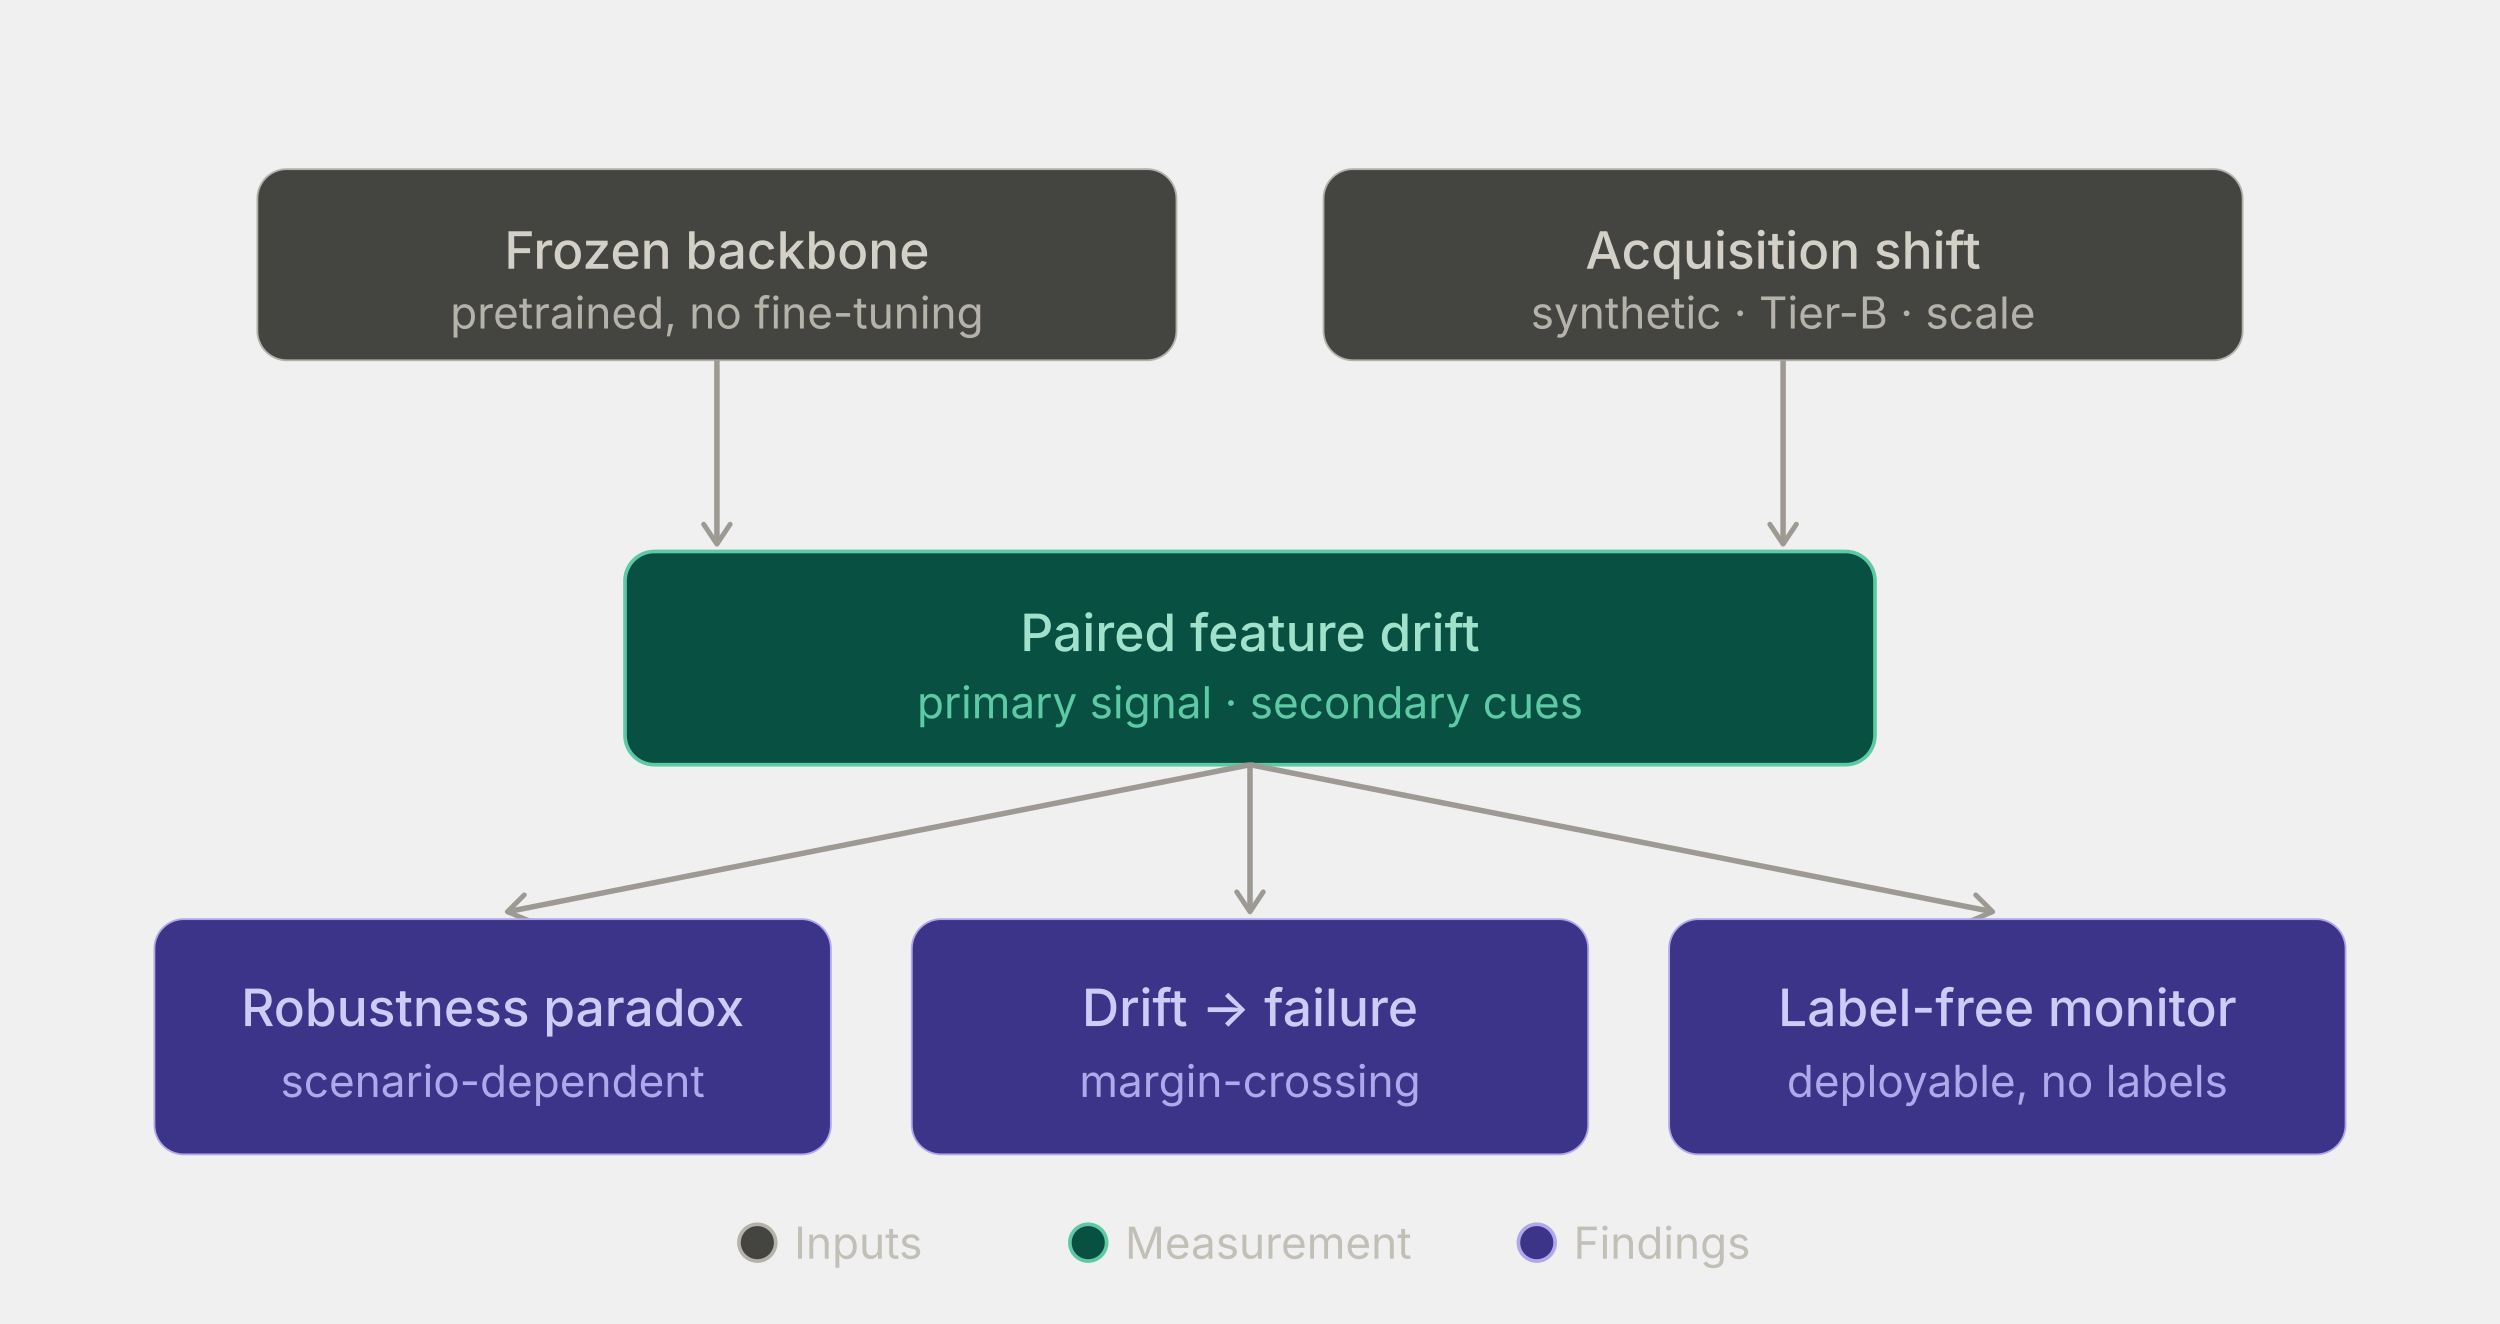
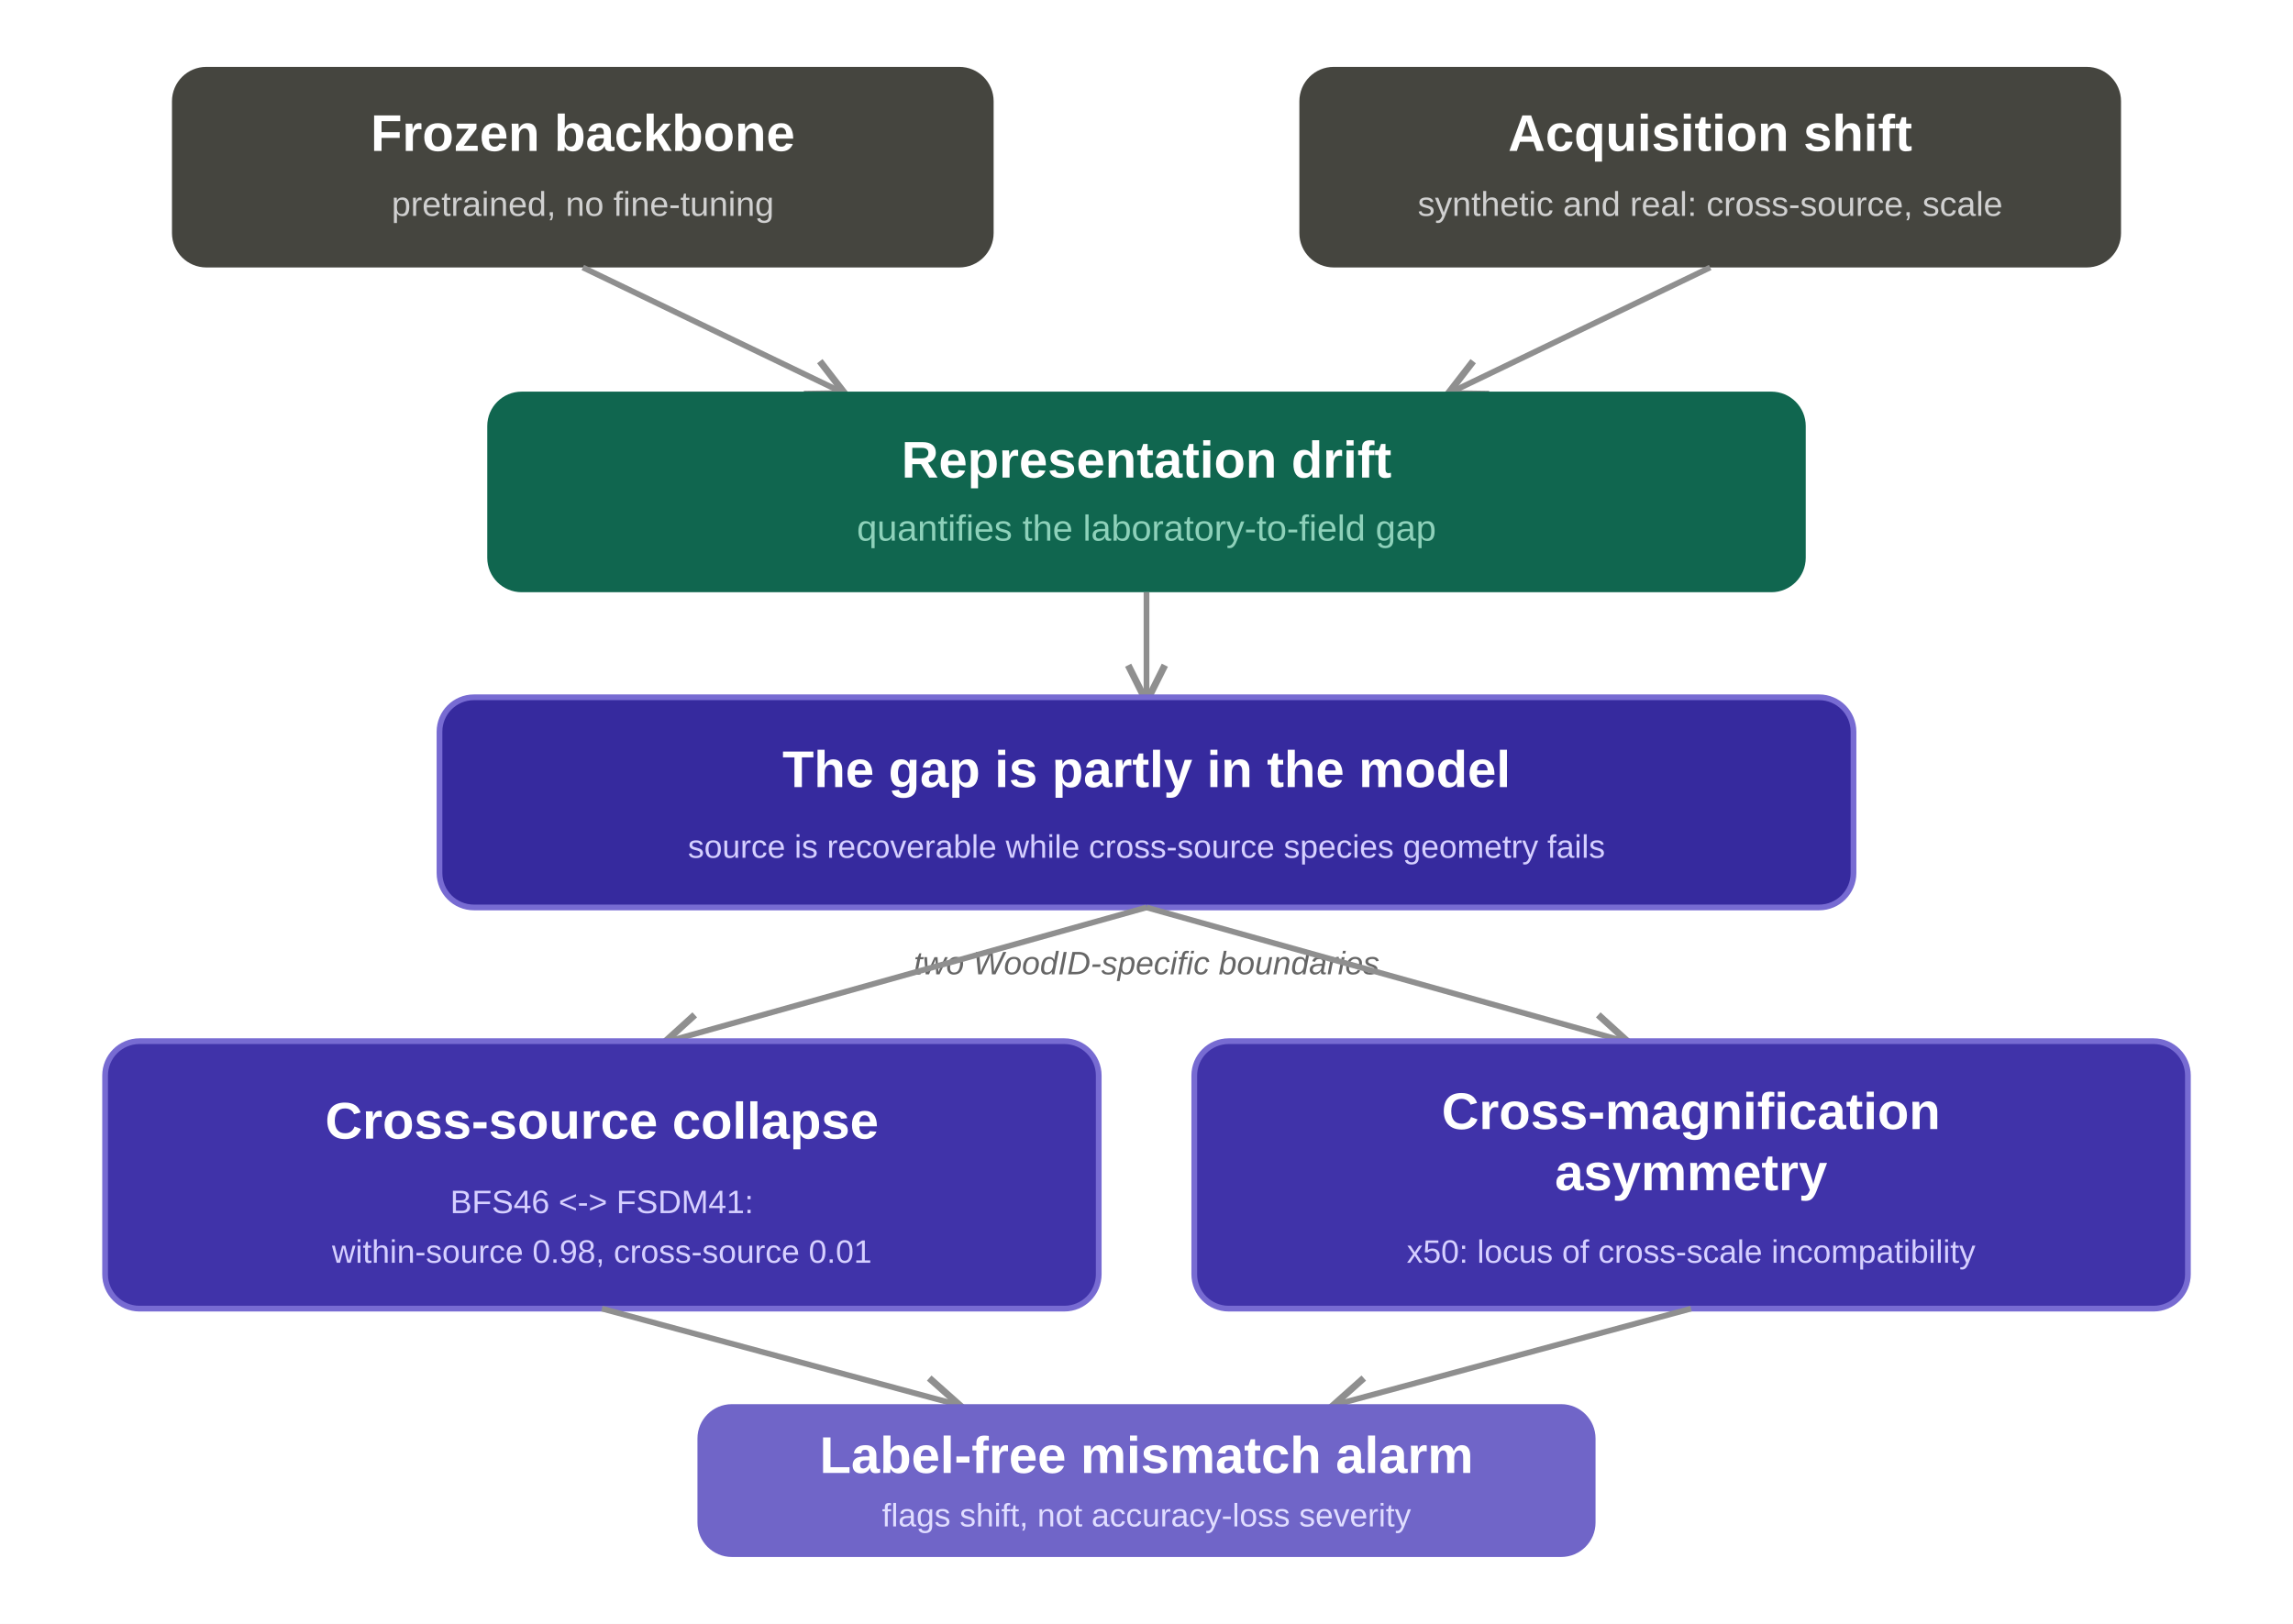
- <svg xmlns="http://www.w3.org/2000/svg" width="100%" viewBox="0 0 680 360" role="img" style="">
+ <svg xmlns="http://www.w3.org/2000/svg" width="1200" height="850" viewBox="0 0 1200 850" role="img">
  <defs>
-     <marker id="arrow" viewBox="0 0 10 10" refX="8" refY="5" markerWidth="6" markerHeight="6" orient="auto-start-reverse">
-       <path d="M2 1L8 5L2 9" fill="none" stroke="context-stroke" stroke-width="1.5" stroke-linecap="round" stroke-linejoin="round" />
+     <marker id="arrow" viewBox="0 0 10 10" refX="8" refY="5" markerWidth="8" markerHeight="8" orient="auto">
+       <path d="M1 1 L9 5 L1 9" fill="none" stroke="#8f8f8f" stroke-width="1.5" />
    </marker>
+     <style>
+       text { font-family: Arial, Helvetica, sans-serif; text-anchor: middle; }
+       .title { fill: #ffffff; font-size: 27px; font-weight: 700; }
+       .sub { fill: #d0d0d0; font-size: 18px; }
+       .finding-sub { fill: #d6d0ff; font-size: 17px; }
+       .arrow { fill: none; stroke: #8f8f8f; stroke-width: 3; marker-end: url(#arrow); }
+     </style>
  </defs>
-   <g style="fill:rgb(0, 0, 0);stroke:none;color:rgb(255, 255, 255);stroke-width:1px;stroke-linecap:butt;stroke-linejoin:miter;opacity:1;font-family:&quot;Anthropic Sans&quot;, -apple-system, BlinkMacSystemFont, &quot;Segoe UI&quot;, sans-serif;font-size:16px;font-weight:400;text-anchor:start;dominant-baseline:auto">
-     <rect x="70" y="46" width="250" height="52" rx="8" stroke-width="0.5" style="fill:rgb(68, 68, 65);stroke:rgb(180, 178, 169);color:rgb(255, 255, 255);stroke-width:0.5px;stroke-linecap:butt;stroke-linejoin:miter;opacity:1;font-family:&quot;Anthropic Sans&quot;, -apple-system, BlinkMacSystemFont, &quot;Segoe UI&quot;, sans-serif;font-size:16px;font-weight:400;text-anchor:start;dominant-baseline:auto" />
-     <text x="195" y="68" text-anchor="middle" dominant-baseline="central" style="fill:rgb(211, 209, 199);stroke:none;color:rgb(255, 255, 255);stroke-width:1px;stroke-linecap:butt;stroke-linejoin:miter;opacity:1;font-family:&quot;Anthropic Sans&quot;, -apple-system, BlinkMacSystemFont, &quot;Segoe UI&quot;, sans-serif;font-size:14px;font-weight:500;text-anchor:middle;dominant-baseline:central">Frozen backbone</text>
-     <text x="195" y="85" text-anchor="middle" dominant-baseline="central" style="fill:rgb(180, 178, 169);stroke:none;color:rgb(255, 255, 255);stroke-width:1px;stroke-linecap:butt;stroke-linejoin:miter;opacity:1;font-family:&quot;Anthropic Sans&quot;, -apple-system, BlinkMacSystemFont, &quot;Segoe UI&quot;, sans-serif;font-size:12px;font-weight:400;text-anchor:middle;dominant-baseline:central">pretrained, no fine-tuning</text>
-   </g>
-   <g style="fill:rgb(0, 0, 0);stroke:none;color:rgb(255, 255, 255);stroke-width:1px;stroke-linecap:butt;stroke-linejoin:miter;opacity:1;font-family:&quot;Anthropic Sans&quot;, -apple-system, BlinkMacSystemFont, &quot;Segoe UI&quot;, sans-serif;font-size:16px;font-weight:400;text-anchor:start;dominant-baseline:auto">
-     <rect x="360" y="46" width="250" height="52" rx="8" stroke-width="0.5" style="fill:rgb(68, 68, 65);stroke:rgb(180, 178, 169);color:rgb(255, 255, 255);stroke-width:0.5px;stroke-linecap:butt;stroke-linejoin:miter;opacity:1;font-family:&quot;Anthropic Sans&quot;, -apple-system, BlinkMacSystemFont, &quot;Segoe UI&quot;, sans-serif;font-size:16px;font-weight:400;text-anchor:start;dominant-baseline:auto" />
-     <text x="485" y="68" text-anchor="middle" dominant-baseline="central" style="fill:rgb(211, 209, 199);stroke:none;color:rgb(255, 255, 255);stroke-width:1px;stroke-linecap:butt;stroke-linejoin:miter;opacity:1;font-family:&quot;Anthropic Sans&quot;, -apple-system, BlinkMacSystemFont, &quot;Segoe UI&quot;, sans-serif;font-size:14px;font-weight:500;text-anchor:middle;dominant-baseline:central">Acquisition shift</text>
-     <text x="485" y="85" text-anchor="middle" dominant-baseline="central" style="fill:rgb(180, 178, 169);stroke:none;color:rgb(255, 255, 255);stroke-width:1px;stroke-linecap:butt;stroke-linejoin:miter;opacity:1;font-family:&quot;Anthropic Sans&quot;, -apple-system, BlinkMacSystemFont, &quot;Segoe UI&quot;, sans-serif;font-size:12px;font-weight:400;text-anchor:middle;dominant-baseline:central">synthetic · Tier-B · scale</text>
-   </g>
-   <line x1="195" y1="98" x2="195" y2="148" marker-end="url(#arrow)" style="fill:none;stroke:rgb(156, 154, 146);color:rgb(255, 255, 255);stroke-width:1.5px;stroke-linecap:butt;stroke-linejoin:miter;opacity:1;font-family:&quot;Anthropic Sans&quot;, -apple-system, BlinkMacSystemFont, &quot;Segoe UI&quot;, sans-serif;font-size:16px;font-weight:400;text-anchor:start;dominant-baseline:auto" />
-   <line x1="485" y1="98" x2="485" y2="148" marker-end="url(#arrow)" style="fill:none;stroke:rgb(156, 154, 146);color:rgb(255, 255, 255);stroke-width:1.5px;stroke-linecap:butt;stroke-linejoin:miter;opacity:1;font-family:&quot;Anthropic Sans&quot;, -apple-system, BlinkMacSystemFont, &quot;Segoe UI&quot;, sans-serif;font-size:16px;font-weight:400;text-anchor:start;dominant-baseline:auto" />
-   <g style="fill:rgb(0, 0, 0);stroke:none;color:rgb(255, 255, 255);stroke-width:1px;stroke-linecap:butt;stroke-linejoin:miter;opacity:1;font-family:&quot;Anthropic Sans&quot;, -apple-system, BlinkMacSystemFont, &quot;Segoe UI&quot;, sans-serif;font-size:16px;font-weight:400;text-anchor:start;dominant-baseline:auto">
-     <rect x="170" y="150" width="340" height="58" rx="8" stroke-width="1" style="fill:rgb(8, 80, 65);stroke:rgb(93, 202, 165);color:rgb(255, 255, 255);stroke-width:1px;stroke-linecap:butt;stroke-linejoin:miter;opacity:1;font-family:&quot;Anthropic Sans&quot;, -apple-system, BlinkMacSystemFont, &quot;Segoe UI&quot;, sans-serif;font-size:16px;font-weight:400;text-anchor:start;dominant-baseline:auto" />
-     <text x="340" y="172" text-anchor="middle" dominant-baseline="central" style="fill:rgb(159, 225, 203);stroke:none;color:rgb(255, 255, 255);stroke-width:1px;stroke-linecap:butt;stroke-linejoin:miter;opacity:1;font-family:&quot;Anthropic Sans&quot;, -apple-system, BlinkMacSystemFont, &quot;Segoe UI&quot;, sans-serif;font-size:14px;font-weight:500;text-anchor:middle;dominant-baseline:central">Paired feature drift</text>
-     <text x="340" y="191" text-anchor="middle" dominant-baseline="central" style="fill:rgb(93, 202, 165);stroke:none;color:rgb(255, 255, 255);stroke-width:1px;stroke-linecap:butt;stroke-linejoin:miter;opacity:1;font-family:&quot;Anthropic Sans&quot;, -apple-system, BlinkMacSystemFont, &quot;Segoe UI&quot;, sans-serif;font-size:12px;font-weight:400;text-anchor:middle;dominant-baseline:central">primary signal · secondary cues</text>
-   </g>
-   <line x1="340" y1="208" x2="340" y2="248" marker-end="url(#arrow)" style="fill:none;stroke:rgb(156, 154, 146);color:rgb(255, 255, 255);stroke-width:1.5px;stroke-linecap:butt;stroke-linejoin:miter;opacity:1;font-family:&quot;Anthropic Sans&quot;, -apple-system, BlinkMacSystemFont, &quot;Segoe UI&quot;, sans-serif;font-size:16px;font-weight:400;text-anchor:start;dominant-baseline:auto" />
-   <line x1="340" y1="208" x2="138" y2="248" marker-end="url(#arrow)" style="fill:none;stroke:rgb(156, 154, 146);color:rgb(255, 255, 255);stroke-width:1.5px;stroke-linecap:butt;stroke-linejoin:miter;opacity:1;font-family:&quot;Anthropic Sans&quot;, -apple-system, BlinkMacSystemFont, &quot;Segoe UI&quot;, sans-serif;font-size:16px;font-weight:400;text-anchor:start;dominant-baseline:auto" />
-   <line x1="340" y1="208" x2="542" y2="248" marker-end="url(#arrow)" style="fill:none;stroke:rgb(156, 154, 146);color:rgb(255, 255, 255);stroke-width:1.5px;stroke-linecap:butt;stroke-linejoin:miter;opacity:1;font-family:&quot;Anthropic Sans&quot;, -apple-system, BlinkMacSystemFont, &quot;Segoe UI&quot;, sans-serif;font-size:16px;font-weight:400;text-anchor:start;dominant-baseline:auto" />
-   <g style="fill:rgb(0, 0, 0);stroke:none;color:rgb(255, 255, 255);stroke-width:1px;stroke-linecap:butt;stroke-linejoin:miter;opacity:1;font-family:&quot;Anthropic Sans&quot;, -apple-system, BlinkMacSystemFont, &quot;Segoe UI&quot;, sans-serif;font-size:16px;font-weight:400;text-anchor:start;dominant-baseline:auto">
-     <rect x="42" y="250" width="184" height="64" rx="8" stroke-width="0.5" style="fill:rgb(60, 52, 137);stroke:rgb(175, 169, 236);color:rgb(255, 255, 255);stroke-width:0.5px;stroke-linecap:butt;stroke-linejoin:miter;opacity:1;font-family:&quot;Anthropic Sans&quot;, -apple-system, BlinkMacSystemFont, &quot;Segoe UI&quot;, sans-serif;font-size:16px;font-weight:400;text-anchor:start;dominant-baseline:auto" />
-     <text x="134" y="274" text-anchor="middle" dominant-baseline="central" style="fill:rgb(206, 203, 246);stroke:none;color:rgb(255, 255, 255);stroke-width:1px;stroke-linecap:butt;stroke-linejoin:miter;opacity:1;font-family:&quot;Anthropic Sans&quot;, -apple-system, BlinkMacSystemFont, &quot;Segoe UI&quot;, sans-serif;font-size:14px;font-weight:500;text-anchor:middle;dominant-baseline:central">Robustness paradox</text>
-     <text x="134" y="294" text-anchor="middle" dominant-baseline="central" style="fill:rgb(175, 169, 236);stroke:none;color:rgb(255, 255, 255);stroke-width:1px;stroke-linecap:butt;stroke-linejoin:miter;opacity:1;font-family:&quot;Anthropic Sans&quot;, -apple-system, BlinkMacSystemFont, &quot;Segoe UI&quot;, sans-serif;font-size:12px;font-weight:400;text-anchor:middle;dominant-baseline:central">scenario-dependent</text>
-   </g>
-   <g style="fill:rgb(0, 0, 0);stroke:none;color:rgb(255, 255, 255);stroke-width:1px;stroke-linecap:butt;stroke-linejoin:miter;opacity:1;font-family:&quot;Anthropic Sans&quot;, -apple-system, BlinkMacSystemFont, &quot;Segoe UI&quot;, sans-serif;font-size:16px;font-weight:400;text-anchor:start;dominant-baseline:auto">
-     <rect x="248" y="250" width="184" height="64" rx="8" stroke-width="0.5" style="fill:rgb(60, 52, 137);stroke:rgb(175, 169, 236);color:rgb(255, 255, 255);stroke-width:0.5px;stroke-linecap:butt;stroke-linejoin:miter;opacity:1;font-family:&quot;Anthropic Sans&quot;, -apple-system, BlinkMacSystemFont, &quot;Segoe UI&quot;, sans-serif;font-size:16px;font-weight:400;text-anchor:start;dominant-baseline:auto" />
-     <text x="340" y="274" text-anchor="middle" dominant-baseline="central" style="fill:rgb(206, 203, 246);stroke:none;color:rgb(255, 255, 255);stroke-width:1px;stroke-linecap:butt;stroke-linejoin:miter;opacity:1;font-family:&quot;Anthropic Sans&quot;, -apple-system, BlinkMacSystemFont, &quot;Segoe UI&quot;, sans-serif;font-size:14px;font-weight:500;text-anchor:middle;dominant-baseline:central">Drift → failure</text>
-     <text x="340" y="294" text-anchor="middle" dominant-baseline="central" style="fill:rgb(175, 169, 236);stroke:none;color:rgb(255, 255, 255);stroke-width:1px;stroke-linecap:butt;stroke-linejoin:miter;opacity:1;font-family:&quot;Anthropic Sans&quot;, -apple-system, BlinkMacSystemFont, &quot;Segoe UI&quot;, sans-serif;font-size:12px;font-weight:400;text-anchor:middle;dominant-baseline:central">margin-crossing</text>
-   </g>
-   <g style="fill:rgb(0, 0, 0);stroke:none;color:rgb(255, 255, 255);stroke-width:1px;stroke-linecap:butt;stroke-linejoin:miter;opacity:1;font-family:&quot;Anthropic Sans&quot;, -apple-system, BlinkMacSystemFont, &quot;Segoe UI&quot;, sans-serif;font-size:16px;font-weight:400;text-anchor:start;dominant-baseline:auto">
-     <rect x="454" y="250" width="184" height="64" rx="8" stroke-width="0.5" style="fill:rgb(60, 52, 137);stroke:rgb(175, 169, 236);color:rgb(255, 255, 255);stroke-width:0.5px;stroke-linecap:butt;stroke-linejoin:miter;opacity:1;font-family:&quot;Anthropic Sans&quot;, -apple-system, BlinkMacSystemFont, &quot;Segoe UI&quot;, sans-serif;font-size:16px;font-weight:400;text-anchor:start;dominant-baseline:auto" />
-     <text x="546" y="274" text-anchor="middle" dominant-baseline="central" style="fill:rgb(206, 203, 246);stroke:none;color:rgb(255, 255, 255);stroke-width:1px;stroke-linecap:butt;stroke-linejoin:miter;opacity:1;font-family:&quot;Anthropic Sans&quot;, -apple-system, BlinkMacSystemFont, &quot;Segoe UI&quot;, sans-serif;font-size:14px;font-weight:500;text-anchor:middle;dominant-baseline:central">Label-free monitor</text>
-     <text x="546" y="294" text-anchor="middle" dominant-baseline="central" style="fill:rgb(175, 169, 236);stroke:none;color:rgb(255, 255, 255);stroke-width:1px;stroke-linecap:butt;stroke-linejoin:miter;opacity:1;font-family:&quot;Anthropic Sans&quot;, -apple-system, BlinkMacSystemFont, &quot;Segoe UI&quot;, sans-serif;font-size:12px;font-weight:400;text-anchor:middle;dominant-baseline:central">deployable, no labels</text>
-   </g>
-   <circle cx="206" cy="338" r="5" style="fill:rgb(68, 68, 65);stroke:rgb(180, 178, 169);color:rgb(255, 255, 255);stroke-width:1px;stroke-linecap:butt;stroke-linejoin:miter;opacity:1;font-family:&quot;Anthropic Sans&quot;, -apple-system, BlinkMacSystemFont, &quot;Segoe UI&quot;, sans-serif;font-size:16px;font-weight:400;text-anchor:start;dominant-baseline:auto" />
-   <text x="216" y="338" dominant-baseline="central" style="fill:rgb(194, 192, 182);stroke:none;color:rgb(255, 255, 255);stroke-width:1px;stroke-linecap:butt;stroke-linejoin:miter;opacity:1;font-family:&quot;Anthropic Sans&quot;, -apple-system, BlinkMacSystemFont, &quot;Segoe UI&quot;, sans-serif;font-size:12px;font-weight:400;text-anchor:start;dominant-baseline:central">Inputs</text>
-   <circle cx="296" cy="338" r="5" style="fill:rgb(8, 80, 65);stroke:rgb(93, 202, 165);color:rgb(255, 255, 255);stroke-width:1px;stroke-linecap:butt;stroke-linejoin:miter;opacity:1;font-family:&quot;Anthropic Sans&quot;, -apple-system, BlinkMacSystemFont, &quot;Segoe UI&quot;, sans-serif;font-size:16px;font-weight:400;text-anchor:start;dominant-baseline:auto" />
-   <text x="306" y="338" dominant-baseline="central" style="fill:rgb(194, 192, 182);stroke:none;color:rgb(255, 255, 255);stroke-width:1px;stroke-linecap:butt;stroke-linejoin:miter;opacity:1;font-family:&quot;Anthropic Sans&quot;, -apple-system, BlinkMacSystemFont, &quot;Segoe UI&quot;, sans-serif;font-size:12px;font-weight:400;text-anchor:start;dominant-baseline:central">Measurement</text>
-   <circle cx="418" cy="338" r="5" style="fill:rgb(60, 52, 137);stroke:rgb(175, 169, 236);color:rgb(255, 255, 255);stroke-width:1px;stroke-linecap:butt;stroke-linejoin:miter;opacity:1;font-family:&quot;Anthropic Sans&quot;, -apple-system, BlinkMacSystemFont, &quot;Segoe UI&quot;, sans-serif;font-size:16px;font-weight:400;text-anchor:start;dominant-baseline:auto" />
-   <text x="428" y="338" dominant-baseline="central" style="fill:rgb(194, 192, 182);stroke:none;color:rgb(255, 255, 255);stroke-width:1px;stroke-linecap:butt;stroke-linejoin:miter;opacity:1;font-family:&quot;Anthropic Sans&quot;, -apple-system, BlinkMacSystemFont, &quot;Segoe UI&quot;, sans-serif;font-size:12px;font-weight:400;text-anchor:start;dominant-baseline:central">Findings</text>
+   <rect width="1200" height="850" fill="#ffffff" />
+   <rect x="90" y="35" width="430" height="105" rx="18" fill="#45453f" />
+   <text class="title" x="305" y="79">Frozen backbone</text>
+   <text class="sub" x="305" y="113">pretrained, no fine-tuning</text>
+   <rect x="680" y="35" width="430" height="105" rx="18" fill="#45453f" />
+   <text class="title" x="895" y="79">Acquisition shift</text>
+   <text class="sub" x="895" y="113">synthetic and real: cross-source, scale</text>
+   <path class="arrow" d="M305 140 L440 205" />
+   <path class="arrow" d="M895 140 L760 205" />
+   <rect x="255" y="205" width="690" height="105" rx="18" fill="#10664f" />
+   <text class="title" x="600" y="250">Representation drift</text>
+   <text x="600" y="283" fill="#8ed1ba" font-size="19">quantifies the laboratory-to-field gap</text>
+   <path class="arrow" d="M600 310 L600 365" />
+   <rect x="230" y="365" width="740" height="110" rx="18" fill="#362a9e" stroke="#776bd2" stroke-width="3" />
+   <text class="title" x="600" y="412">The gap is partly in the model</text>
+   <text class="finding-sub" x="600" y="449">source is recoverable while cross-source species geometry fails</text>
+   <text x="600" y="510" fill="#666666" font-size="17" font-style="italic">two WoodID-specific boundaries</text>
+   <path class="arrow" d="M600 475 L350 545" />
+   <path class="arrow" d="M600 475 L850 545" />
+   <rect x="55" y="545" width="520" height="140" rx="18" fill="#4033a9" stroke="#776bd2" stroke-width="3" />
+   <text class="title" x="315" y="596">Cross-source collapse</text>
+   <text class="finding-sub" x="315" y="635">BFS46 &lt;-&gt; FSDM41:</text>
+   <text class="finding-sub" x="315" y="661">within-source 0.98, cross-source 0.01</text>
+   <rect x="625" y="545" width="520" height="140" rx="18" fill="#4033a9" stroke="#776bd2" stroke-width="3" />
+   <text class="title" x="885" y="591">Cross-magnification</text>
+   <text class="title" x="885" y="623">asymmetry</text>
+   <text class="finding-sub" x="885" y="661">x50: locus of cross-scale incompatibility</text>
+   <path class="arrow" d="M315 685 L500 735" />
+   <path class="arrow" d="M885 685 L700 735" />
+   <rect x="365" y="735" width="470" height="80" rx="18" fill="#7065c8" />
+   <text class="title" x="600" y="771">Label-free mismatch alarm</text>
+   <text x="600" y="799" fill="#e0ddff" font-size="17">flags shift, not accuracy-loss severity</text>
</svg>
